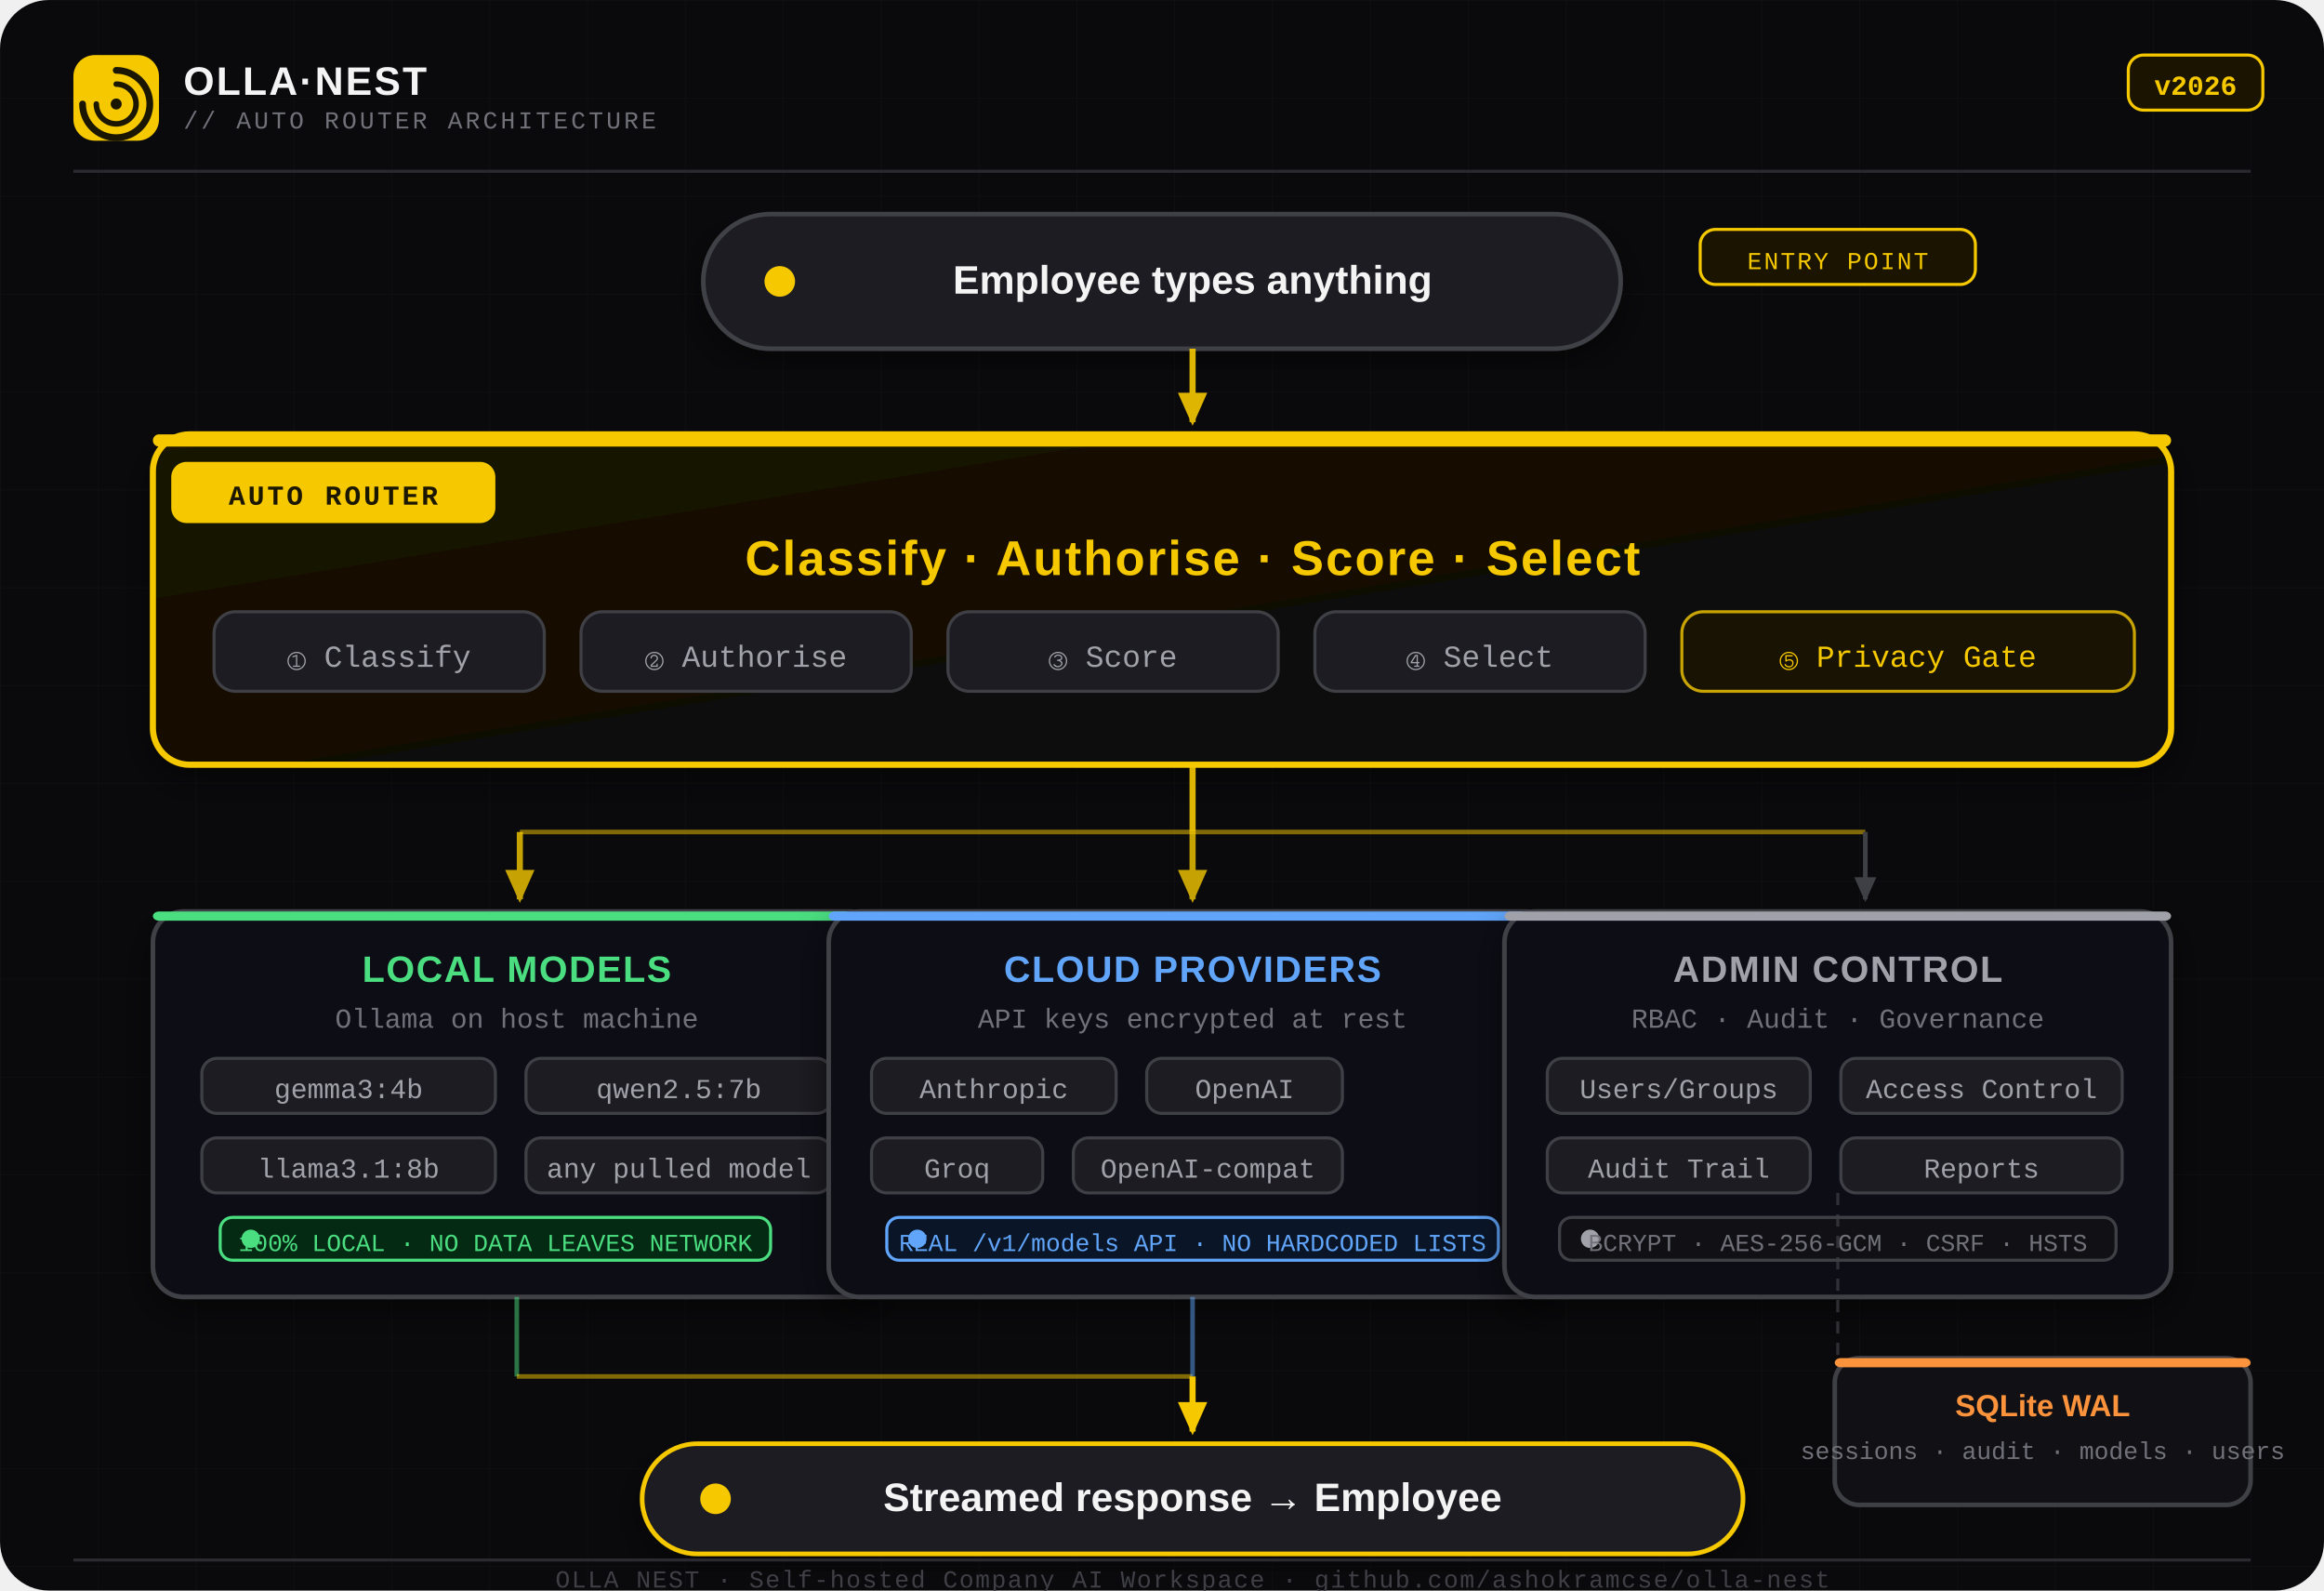
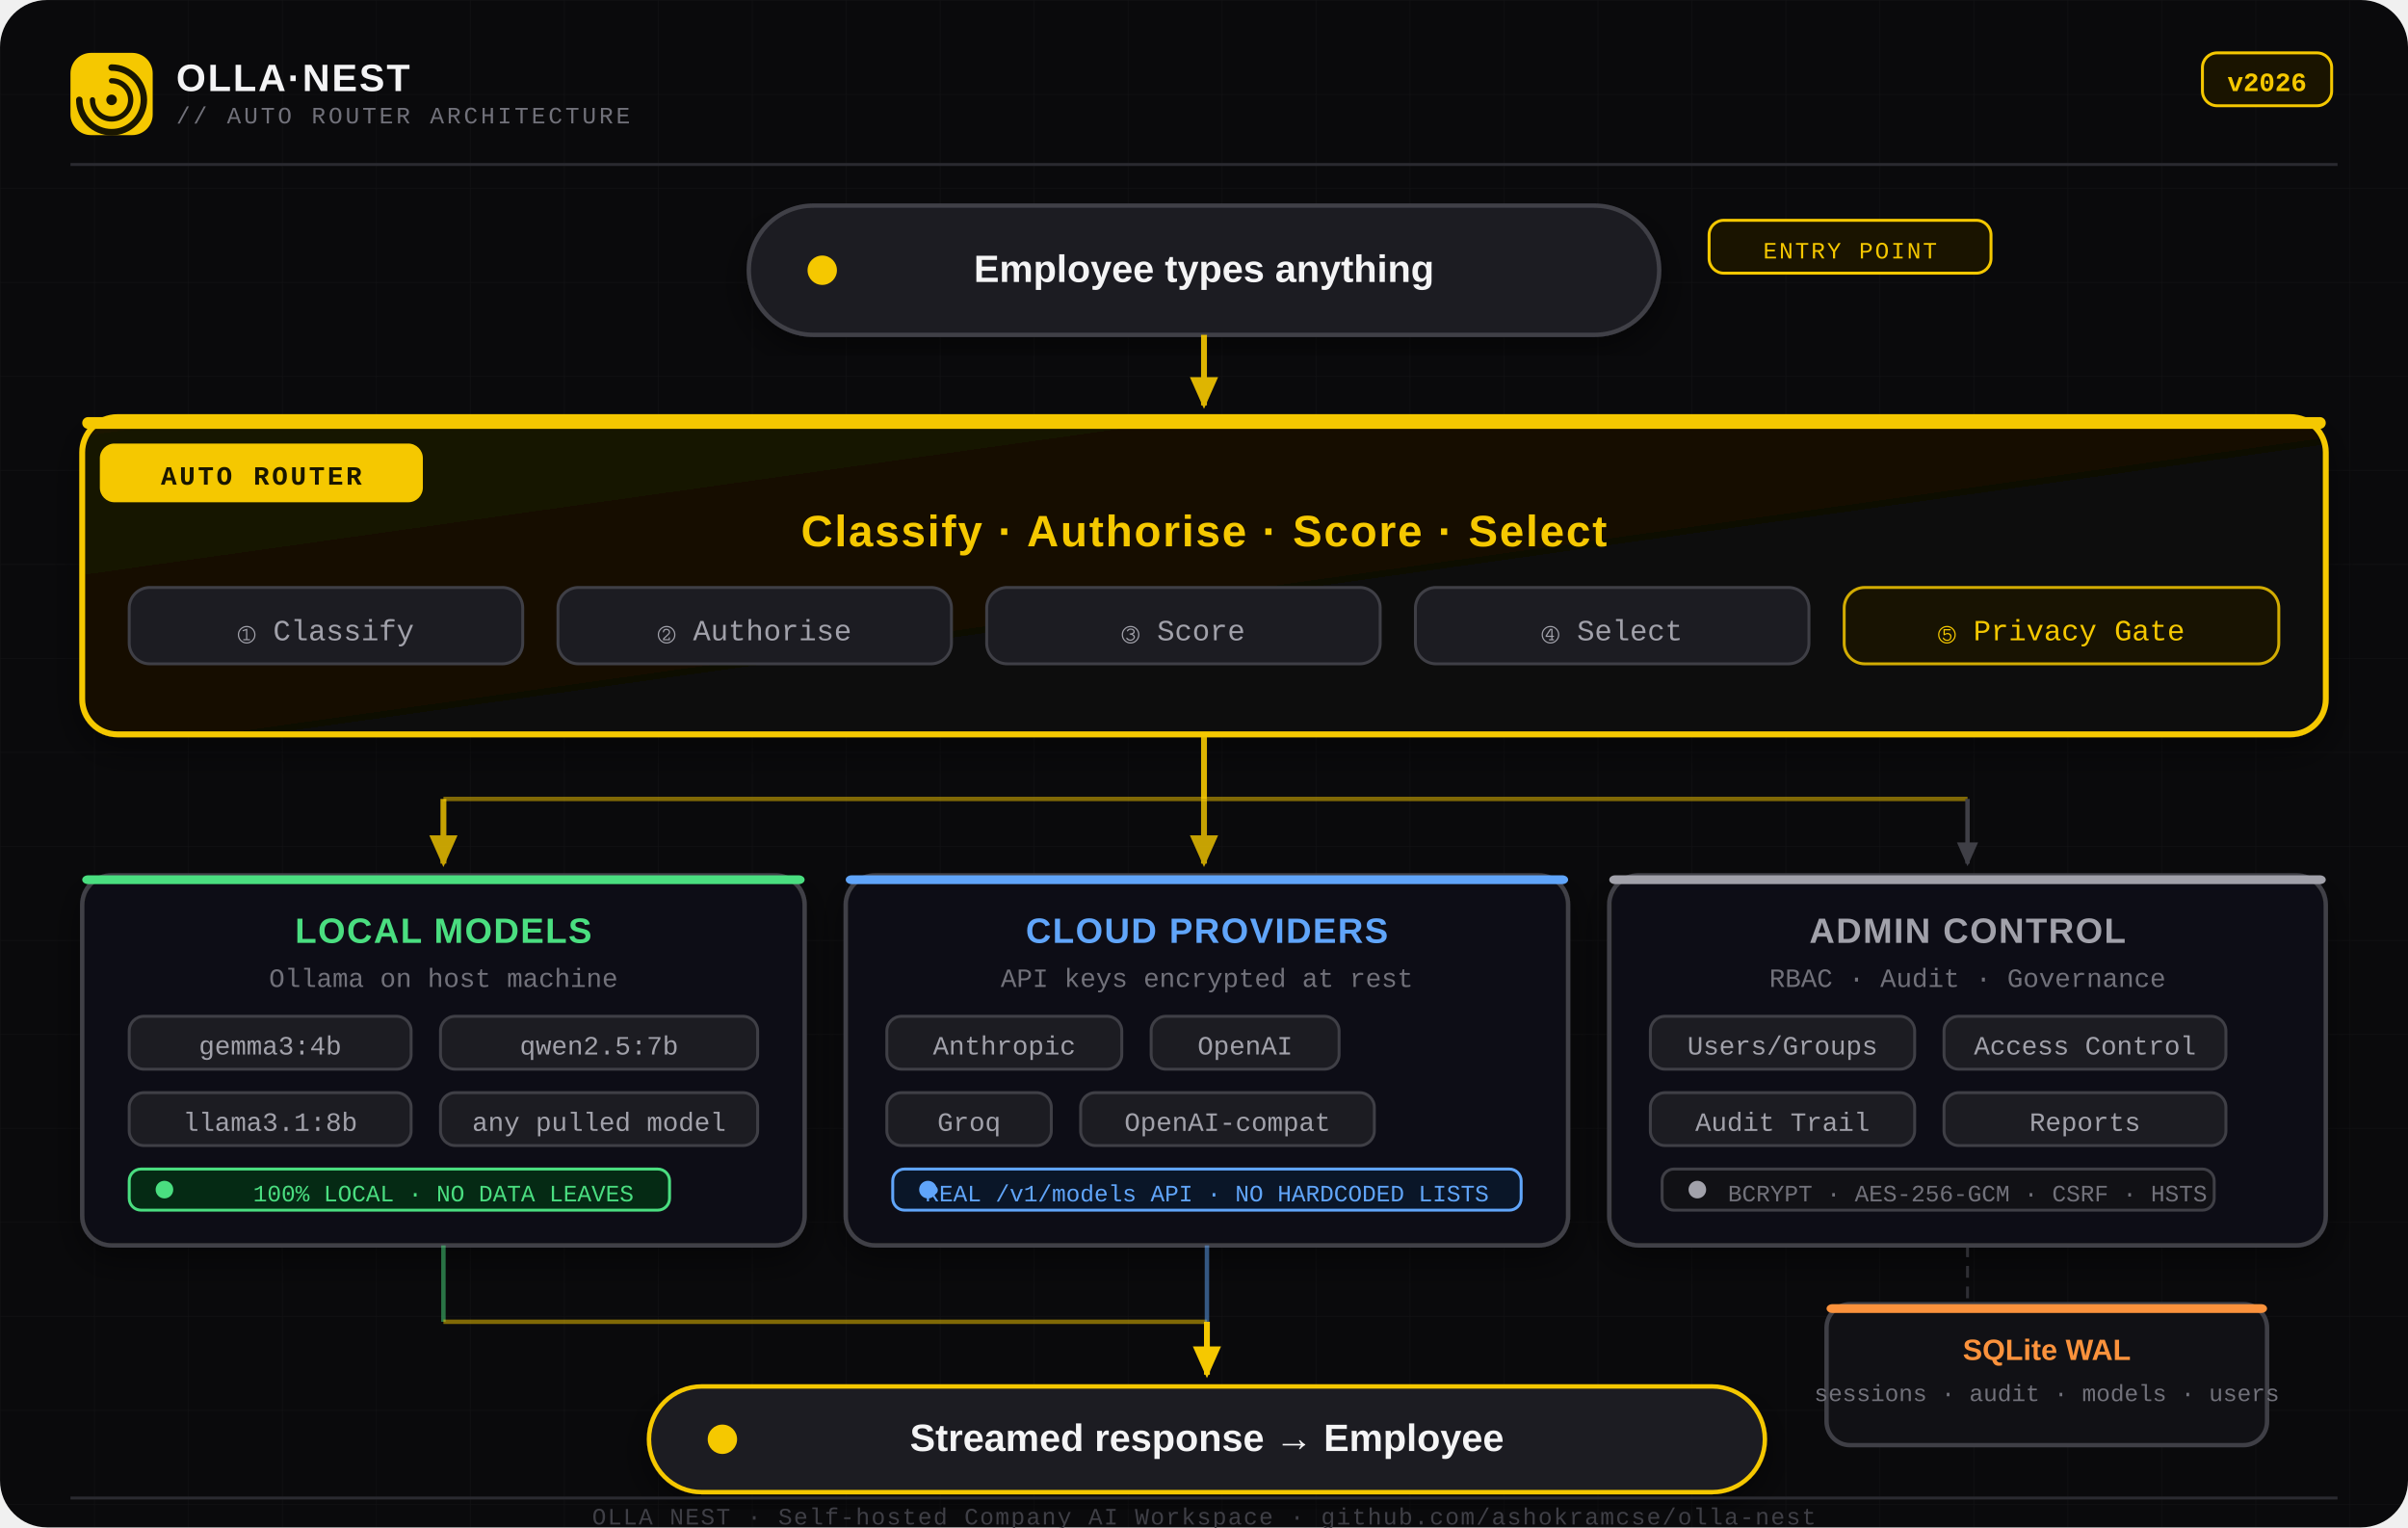
- <svg xmlns="http://www.w3.org/2000/svg" width="760" height="520" viewBox="0 0 760 520" role="img" aria-label="Olla Nest Auto Router Architecture Diagram">
+ <svg xmlns="http://www.w3.org/2000/svg" width="820" height="520" viewBox="0 0 820 520" role="img" aria-label="Olla Nest Auto Router Architecture Diagram">
  <defs>
    <marker id="ah" viewBox="0 0 10 10" refX="8" refY="5" markerWidth="6" markerHeight="6" orient="auto">
      <path d="M 0 1 L 9 5 L 0 9 Z" fill="#F5C800" />
    </marker>
    <marker id="ah-muted" viewBox="0 0 10 10" refX="8" refY="5" markerWidth="6" markerHeight="6" orient="auto">
      <path d="M 0 1 L 9 5 L 0 9 Z" fill="#3f3f46" />
    </marker>
    <filter id="shadow" x="-4%" y="-4%" width="110%" height="120%">
      <feDropShadow dx="0" dy="4" stdDeviation="6" flood-color="#000" flood-opacity="0.5" />
    </filter>
    <linearGradient id="router-grad" x1="0%" y1="0%" x2="100%" y2="100%">
      <stop offset="0%" style="stop-color:#1a1400;stop-opacity:1" />
      <stop offset="100%" style="stop-color:#0a0a0c;stop-opacity:1" />
    </linearGradient>
    <pattern id="grid" width="32" height="32" patternUnits="userSpaceOnUse">
      <path d="M 32 0 L 0 0 0 32" fill="none" stroke="#ffffff" stroke-width="0.3" opacity="0.04" />
    </pattern>
  </defs>
-   <rect width="760" height="520" rx="16" fill="#0a0a0c" />
-   <rect width="760" height="520" rx="16" fill="url(#grid)" />
+   <rect width="820" height="520" rx="16" fill="#0a0a0c" />
+   <rect width="820" height="520" rx="16" fill="url(#grid)" />
  <rect x="24" y="18" width="28" height="28" rx="7" fill="#F5C800" />
  <path d="M38 23 A11 11 0 1 1 27 34" stroke="#1a1600" stroke-width="2.2" stroke-linecap="round" fill="none" />
  <path d="M38 27.5 A6.5 6.5 0 1 1 31.5 34" stroke="#1a1600" stroke-width="1.8" stroke-linecap="round" fill="none" />
  <circle cx="38" cy="34" r="1.8" fill="#1a1600" />
  <text x="60" y="31" font-family="'Arial Black','Helvetica Neue',Arial,sans-serif" font-size="13" font-weight="900" fill="#f4f4f5" letter-spacing="0.05em">OLLA·NEST</text>
  <text x="60" y="42" font-family="'Courier New',Courier,monospace" font-size="8" fill="#71717a" letter-spacing="0.12em">// AUTO ROUTER ARCHITECTURE</text>
-   <rect x="696" y="18" width="44" height="18" rx="5" fill="#1a1400" stroke="#F5C800" stroke-width="1" />
-   <text x="718" y="31" text-anchor="middle" font-family="'Courier New',Courier,monospace" font-size="9" font-weight="700" fill="#F5C800">v2026</text>
-   <line x1="24" y1="56" x2="736" y2="56" stroke="#2a2a30" stroke-width="1" />
-   <rect x="230" y="70" width="300" height="44" rx="22" fill="#1c1c22" stroke="#3f3f46" stroke-width="1.5" filter="url(#shadow)" />
-   <circle cx="255" cy="92" r="5" fill="#F5C800" />
-   <text x="390" y="96" text-anchor="middle" font-family="'Arial','Helvetica Neue',Arial,sans-serif" font-size="13" font-weight="600" fill="#f4f4f5">Employee types anything</text>
-   <rect x="556" y="75" width="90" height="18" rx="5" fill="#1a1400" stroke="#F5C800" stroke-width="1" />
-   <text x="601" y="88" text-anchor="middle" font-family="'Courier New',Courier,monospace" font-size="8" fill="#F5C800" letter-spacing="0.08em">ENTRY POINT</text>
-   <line x1="390" y1="114" x2="390" y2="138" stroke="#F5C800" stroke-width="2" marker-end="url(#ah)" opacity="0.9" />
-   <rect x="50" y="142" width="660" height="108" rx="12" fill="url(#router-grad)" stroke="#F5C800" stroke-width="2" filter="url(#shadow)" />
-   <rect x="50" y="142" width="660" height="4" rx="2" fill="#F5C800" />
-   <rect x="56" y="151" width="106" height="20" rx="5" fill="#F5C800" />
-   <text x="109" y="165" text-anchor="middle" font-family="'Courier New',Courier,monospace" font-size="9" font-weight="700" fill="#1a1600" letter-spacing="0.1em">AUTO ROUTER</text>
-   <text x="390" y="188" text-anchor="middle" font-family="'Arial Black','Helvetica Neue',Arial,sans-serif" font-size="16" font-weight="900" fill="#F5C800" letter-spacing="0.04em">Classify  ·  Authorise  ·  Score  ·  Select</text>
-   <rect x="70" y="200" width="108" height="26" rx="7" fill="#1c1c22" stroke="#3f3f46" stroke-width="1" />
-   <text x="124" y="218" text-anchor="middle" font-family="'Courier New',Courier,monospace" font-size="10" fill="#a1a1aa">① Classify</text>
-   <rect x="190" y="200" width="108" height="26" rx="7" fill="#1c1c22" stroke="#3f3f46" stroke-width="1" />
-   <text x="244" y="218" text-anchor="middle" font-family="'Courier New',Courier,monospace" font-size="10" fill="#a1a1aa">② Authorise</text>
-   <rect x="310" y="200" width="108" height="26" rx="7" fill="#1c1c22" stroke="#3f3f46" stroke-width="1" />
-   <text x="364" y="218" text-anchor="middle" font-family="'Courier New',Courier,monospace" font-size="10" fill="#a1a1aa">③ Score</text>
-   <rect x="430" y="200" width="108" height="26" rx="7" fill="#1c1c22" stroke="#3f3f46" stroke-width="1" />
-   <text x="484" y="218" text-anchor="middle" font-family="'Courier New',Courier,monospace" font-size="10" fill="#a1a1aa">④ Select</text>
-   <rect x="550" y="200" width="148" height="26" rx="7" fill="#1a1400" stroke="#F5C800" stroke-width="1" opacity="0.8" />
-   <text x="624" y="218" text-anchor="middle" font-family="'Courier New',Courier,monospace" font-size="10" fill="#F5C800">⑤ Privacy Gate</text>
-   <line x1="390" y1="250" x2="390" y2="272" stroke="#F5C800" stroke-width="2" opacity="0.9" />
-   <line x1="170" y1="272" x2="610" y2="272" stroke="#F5C800" stroke-width="1.5" opacity="0.5" />
-   <line x1="170" y1="272" x2="170" y2="294" stroke="#F5C800" stroke-width="2" marker-end="url(#ah)" opacity="0.8" />
-   <line x1="390" y1="272" x2="390" y2="294" stroke="#F5C800" stroke-width="2" marker-end="url(#ah)" opacity="0.8" />
-   <line x1="610" y1="272" x2="610" y2="294" stroke="#3f3f46" stroke-width="1.5" marker-end="url(#ah-muted)" />
-   <rect x="50" y="298" width="238" height="126" rx="10" fill="#111115" stroke="#3f3f46" stroke-width="1.5" filter="url(#shadow)" />
-   <rect x="50" y="298" width="238" height="3" rx="2" fill="#4ade80" />
-   <text x="169" y="321" text-anchor="middle" font-family="'Arial Black','Helvetica Neue',Arial,sans-serif" font-size="12" font-weight="900" fill="#4ade80" letter-spacing="0.04em">LOCAL MODELS</text>
-   <text x="169" y="336" text-anchor="middle" font-family="'Courier New',Courier,monospace" font-size="9" fill="#71717a">Ollama on host machine</text>
-   <rect x="66" y="346" width="96" height="18" rx="5" fill="#1c1c22" stroke="#3f3f46" stroke-width="1" />
-   <text x="114" y="359" text-anchor="middle" font-family="'Courier New',Courier,monospace" font-size="9" fill="#a1a1aa">gemma3:4b</text>
-   <rect x="172" y="346" width="100" height="18" rx="5" fill="#1c1c22" stroke="#3f3f46" stroke-width="1" />
-   <text x="222" y="359" text-anchor="middle" font-family="'Courier New',Courier,monospace" font-size="9" fill="#a1a1aa">qwen2.5:7b</text>
-   <rect x="66" y="372" width="96" height="18" rx="5" fill="#1c1c22" stroke="#3f3f46" stroke-width="1" />
-   <text x="114" y="385" text-anchor="middle" font-family="'Courier New',Courier,monospace" font-size="9" fill="#a1a1aa">llama3.1:8b</text>
-   <rect x="172" y="372" width="100" height="18" rx="5" fill="#1c1c22" stroke="#3f3f46" stroke-width="1" />
-   <text x="222" y="385" text-anchor="middle" font-family="'Courier New',Courier,monospace" font-size="9" fill="#a1a1aa">any pulled model</text>
-   <rect x="72" y="398" width="180" height="14" rx="4" fill="#052a14" stroke="#4ade80" stroke-width="1" />
-   <circle cx="82" cy="405" r="3" fill="#4ade80" />
-   <text x="162" y="409" text-anchor="middle" font-family="'Courier New',Courier,monospace" font-size="8" fill="#4ade80">100% LOCAL · NO DATA LEAVES NETWORK</text>
-   <rect x="271" y="298" width="238" height="126" rx="10" fill="#111115" stroke="#3f3f46" stroke-width="1.5" filter="url(#shadow)" />
-   <rect x="271" y="298" width="238" height="3" rx="2" fill="#60a5fa" />
-   <text x="390" y="321" text-anchor="middle" font-family="'Arial Black','Helvetica Neue',Arial,sans-serif" font-size="12" font-weight="900" fill="#60a5fa" letter-spacing="0.04em">CLOUD PROVIDERS</text>
-   <text x="390" y="336" text-anchor="middle" font-family="'Courier New',Courier,monospace" font-size="9" fill="#71717a">API keys encrypted at rest</text>
-   <rect x="285" y="346" width="80" height="18" rx="5" fill="#1c1c22" stroke="#3f3f46" stroke-width="1" />
-   <text x="325" y="359" text-anchor="middle" font-family="'Courier New',Courier,monospace" font-size="9" fill="#a1a1aa">Anthropic</text>
-   <rect x="375" y="346" width="64" height="18" rx="5" fill="#1c1c22" stroke="#3f3f46" stroke-width="1" />
-   <text x="407" y="359" text-anchor="middle" font-family="'Courier New',Courier,monospace" font-size="9" fill="#a1a1aa">OpenAI</text>
-   <rect x="285" y="372" width="56" height="18" rx="5" fill="#1c1c22" stroke="#3f3f46" stroke-width="1" />
-   <text x="313" y="385" text-anchor="middle" font-family="'Courier New',Courier,monospace" font-size="9" fill="#a1a1aa">Groq</text>
-   <rect x="351" y="372" width="88" height="18" rx="5" fill="#1c1c22" stroke="#3f3f46" stroke-width="1" />
-   <text x="395" y="385" text-anchor="middle" font-family="'Courier New',Courier,monospace" font-size="9" fill="#a1a1aa">OpenAI-compat</text>
-   <rect x="290" y="398" width="200" height="14" rx="4" fill="#0a1628" stroke="#60a5fa" stroke-width="1" />
-   <circle cx="300" cy="405" r="3" fill="#60a5fa" />
-   <text x="390" y="409" text-anchor="middle" font-family="'Courier New',Courier,monospace" font-size="8" fill="#60a5fa">REAL /v1/models API · NO HARDCODED LISTS</text>
-   <rect x="492" y="298" width="218" height="126" rx="10" fill="#111115" stroke="#3f3f46" stroke-width="1.5" filter="url(#shadow)" />
-   <rect x="492" y="298" width="218" height="3" rx="2" fill="#a1a1aa" />
-   <text x="601" y="321" text-anchor="middle" font-family="'Arial Black','Helvetica Neue',Arial,sans-serif" font-size="12" font-weight="900" fill="#a1a1aa" letter-spacing="0.04em">ADMIN CONTROL</text>
-   <text x="601" y="336" text-anchor="middle" font-family="'Courier New',Courier,monospace" font-size="9" fill="#71717a">RBAC · Audit · Governance</text>
-   <rect x="506" y="346" width="86" height="18" rx="5" fill="#1c1c22" stroke="#3f3f46" stroke-width="1" />
-   <text x="549" y="359" text-anchor="middle" font-family="'Courier New',Courier,monospace" font-size="9" fill="#a1a1aa">Users/Groups</text>
-   <rect x="602" y="346" width="92" height="18" rx="5" fill="#1c1c22" stroke="#3f3f46" stroke-width="1" />
-   <text x="648" y="359" text-anchor="middle" font-family="'Courier New',Courier,monospace" font-size="9" fill="#a1a1aa">Access Control</text>
-   <rect x="506" y="372" width="86" height="18" rx="5" fill="#1c1c22" stroke="#3f3f46" stroke-width="1" />
-   <text x="549" y="385" text-anchor="middle" font-family="'Courier New',Courier,monospace" font-size="9" fill="#a1a1aa">Audit Trail</text>
-   <rect x="602" y="372" width="92" height="18" rx="5" fill="#1c1c22" stroke="#3f3f46" stroke-width="1" />
-   <text x="648" y="385" text-anchor="middle" font-family="'Courier New',Courier,monospace" font-size="9" fill="#a1a1aa">Reports</text>
-   <rect x="510" y="398" width="182" height="14" rx="4" fill="#111115" stroke="#3f3f46" stroke-width="1" />
-   <circle cx="520" cy="405" r="3" fill="#a1a1aa" />
-   <text x="601" y="409" text-anchor="middle" font-family="'Courier New',Courier,monospace" font-size="8" fill="#71717a">BCRYPT · AES-256-GCM · CSRF · HSTS</text>
-   <line x1="169" y1="424" x2="169" y2="450" stroke="#4ade80" stroke-width="1.5" opacity="0.5" />
-   <line x1="169" y1="450" x2="390" y2="450" stroke="#F5C800" stroke-width="1.5" opacity="0.5" />
-   <line x1="390" y1="424" x2="390" y2="450" stroke="#60a5fa" stroke-width="1.5" opacity="0.5" />
-   <line x1="390" y1="450" x2="390" y2="468" stroke="#F5C800" stroke-width="2" marker-end="url(#ah)" />
-   <rect x="210" y="472" width="360" height="36" rx="18" fill="#1c1c22" stroke="#F5C800" stroke-width="1.5" filter="url(#shadow)" />
-   <circle cx="234" cy="490" r="5" fill="#F5C800" />
-   <text x="390" y="494" text-anchor="middle" font-family="'Arial','Helvetica Neue',Arial,sans-serif" font-size="13" font-weight="600" fill="#f4f4f5">Streamed response → Employee</text>
-   <rect x="600" y="444" width="136" height="48" rx="8" fill="#111115" stroke="#3f3f46" stroke-width="1.5" />
-   <rect x="600" y="444" width="136" height="3" rx="2" fill="#fb923c" />
-   <text x="668" y="463" text-anchor="middle" font-family="'Arial Black','Helvetica Neue',Arial,sans-serif" font-size="10" font-weight="900" fill="#fb923c">SQLite WAL</text>
-   <text x="668" y="477" text-anchor="middle" font-family="'Courier New',Courier,monospace" font-size="8" fill="#71717a">sessions · audit · models · users</text>
-   <line x1="601" y1="390" x2="601" y2="444" stroke="#3f3f46" stroke-width="1" stroke-dasharray="4,3" opacity="0.7" />
-   <line x1="24" y1="510" x2="736" y2="510" stroke="#2a2a30" stroke-width="1" />
-   <text x="390" y="519" text-anchor="middle" font-family="'Courier New',Courier,monospace" font-size="8" fill="#3f3f46" letter-spacing="0.06em">OLLA NEST · Self-hosted Company AI Workspace · github.com/ashokramcse/olla-nest</text>
+   <rect x="750" y="18" width="44" height="18" rx="5" fill="#1a1400" stroke="#F5C800" stroke-width="1" />
+   <text x="772" y="31" text-anchor="middle" font-family="'Courier New',Courier,monospace" font-size="9" font-weight="700" fill="#F5C800">v2026</text>
+   <line x1="24" y1="56" x2="796" y2="56" stroke="#2a2a30" stroke-width="1" />
+   <rect x="255" y="70" width="310" height="44" rx="22" fill="#1c1c22" stroke="#3f3f46" stroke-width="1.5" filter="url(#shadow)" />
+   <circle cx="280" cy="92" r="5" fill="#F5C800" />
+   <text x="410" y="96" text-anchor="middle" font-family="'Arial','Helvetica Neue',Arial,sans-serif" font-size="13" font-weight="600" fill="#f4f4f5">Employee types anything</text>
+   <rect x="582" y="75" width="96" height="18" rx="5" fill="#1a1400" stroke="#F5C800" stroke-width="1" />
+   <text x="630" y="88" text-anchor="middle" font-family="'Courier New',Courier,monospace" font-size="8" fill="#F5C800" letter-spacing="0.08em">ENTRY POINT</text>
+   <line x1="410" y1="114" x2="410" y2="138" stroke="#F5C800" stroke-width="2" marker-end="url(#ah)" opacity="0.9" />
+   <rect x="28" y="142" width="764" height="108" rx="12" fill="url(#router-grad)" stroke="#F5C800" stroke-width="2" filter="url(#shadow)" />
+   <rect x="28" y="142" width="764" height="4" rx="2" fill="#F5C800" />
+   <rect x="34" y="151" width="110" height="20" rx="5" fill="#F5C800" />
+   <text x="89" y="165" text-anchor="middle" font-family="'Courier New',Courier,monospace" font-size="9" font-weight="700" fill="#1a1600" letter-spacing="0.1em">AUTO ROUTER</text>
+   <text x="410" y="186" text-anchor="middle" font-family="'Arial Black','Helvetica Neue',Arial,sans-serif" font-size="15" font-weight="900" fill="#F5C800" letter-spacing="0.04em">Classify  ·  Authorise  ·  Score  ·  Select</text>
+   <rect x="44" y="200" width="134" height="26" rx="7" fill="#1c1c22" stroke="#3f3f46" stroke-width="1" />
+   <text x="111" y="218" text-anchor="middle" font-family="'Courier New',Courier,monospace" font-size="10" fill="#a1a1aa">① Classify</text>
+   <rect x="190" y="200" width="134" height="26" rx="7" fill="#1c1c22" stroke="#3f3f46" stroke-width="1" />
+   <text x="257" y="218" text-anchor="middle" font-family="'Courier New',Courier,monospace" font-size="10" fill="#a1a1aa">② Authorise</text>
+   <rect x="336" y="200" width="134" height="26" rx="7" fill="#1c1c22" stroke="#3f3f46" stroke-width="1" />
+   <text x="403" y="218" text-anchor="middle" font-family="'Courier New',Courier,monospace" font-size="10" fill="#a1a1aa">③ Score</text>
+   <rect x="482" y="200" width="134" height="26" rx="7" fill="#1c1c22" stroke="#3f3f46" stroke-width="1" />
+   <text x="549" y="218" text-anchor="middle" font-family="'Courier New',Courier,monospace" font-size="10" fill="#a1a1aa">④ Select</text>
+   <rect x="628" y="200" width="148" height="26" rx="7" fill="#1a1400" stroke="#F5C800" stroke-width="1" opacity="0.85" />
+   <text x="702" y="218" text-anchor="middle" font-family="'Courier New',Courier,monospace" font-size="10" fill="#F5C800">⑤ Privacy Gate</text>
+   <line x1="410" y1="250" x2="410" y2="272" stroke="#F5C800" stroke-width="2" opacity="0.9" />
+   <line x1="151" y1="272" x2="670" y2="272" stroke="#F5C800" stroke-width="1.5" opacity="0.5" />
+   <line x1="151" y1="272" x2="151" y2="294" stroke="#F5C800" stroke-width="2" marker-end="url(#ah)" opacity="0.8" />
+   <line x1="410" y1="272" x2="410" y2="294" stroke="#F5C800" stroke-width="2" marker-end="url(#ah)" opacity="0.8" />
+   <line x1="670" y1="272" x2="670" y2="294" stroke="#3f3f46" stroke-width="1.5" marker-end="url(#ah-muted)" />
+   <rect x="28" y="298" width="246" height="126" rx="10" fill="#111115" stroke="#3f3f46" stroke-width="1.5" filter="url(#shadow)" />
+   <rect x="28" y="298" width="246" height="3" rx="2" fill="#4ade80" />
+   <text x="151" y="321" text-anchor="middle" font-family="'Arial Black','Helvetica Neue',Arial,sans-serif" font-size="12" font-weight="900" fill="#4ade80" letter-spacing="0.04em">LOCAL MODELS</text>
+   <text x="151" y="336" text-anchor="middle" font-family="'Courier New',Courier,monospace" font-size="9" fill="#71717a">Ollama on host machine</text>
+   <rect x="44" y="346" width="96" height="18" rx="5" fill="#1c1c22" stroke="#3f3f46" stroke-width="1" />
+   <text x="92" y="359" text-anchor="middle" font-family="'Courier New',Courier,monospace" font-size="9" fill="#a1a1aa">gemma3:4b</text>
+   <rect x="150" y="346" width="108" height="18" rx="5" fill="#1c1c22" stroke="#3f3f46" stroke-width="1" />
+   <text x="204" y="359" text-anchor="middle" font-family="'Courier New',Courier,monospace" font-size="9" fill="#a1a1aa">qwen2.5:7b</text>
+   <rect x="44" y="372" width="96" height="18" rx="5" fill="#1c1c22" stroke="#3f3f46" stroke-width="1" />
+   <text x="92" y="385" text-anchor="middle" font-family="'Courier New',Courier,monospace" font-size="9" fill="#a1a1aa">llama3.1:8b</text>
+   <rect x="150" y="372" width="108" height="18" rx="5" fill="#1c1c22" stroke="#3f3f46" stroke-width="1" />
+   <text x="204" y="385" text-anchor="middle" font-family="'Courier New',Courier,monospace" font-size="9" fill="#a1a1aa">any pulled model</text>
+   <rect x="44" y="398" width="184" height="14" rx="4" fill="#052a14" stroke="#4ade80" stroke-width="1" />
+   <circle cx="56" cy="405" r="3" fill="#4ade80" />
+   <text x="151" y="409" text-anchor="middle" font-family="'Courier New',Courier,monospace" font-size="8" fill="#4ade80">100% LOCAL · NO DATA LEAVES</text>
+   <rect x="288" y="298" width="246" height="126" rx="10" fill="#111115" stroke="#3f3f46" stroke-width="1.5" filter="url(#shadow)" />
+   <rect x="288" y="298" width="246" height="3" rx="2" fill="#60a5fa" />
+   <text x="411" y="321" text-anchor="middle" font-family="'Arial Black','Helvetica Neue',Arial,sans-serif" font-size="12" font-weight="900" fill="#60a5fa" letter-spacing="0.04em">CLOUD PROVIDERS</text>
+   <text x="411" y="336" text-anchor="middle" font-family="'Courier New',Courier,monospace" font-size="9" fill="#71717a">API keys encrypted at rest</text>
+   <rect x="302" y="346" width="80" height="18" rx="5" fill="#1c1c22" stroke="#3f3f46" stroke-width="1" />
+   <text x="342" y="359" text-anchor="middle" font-family="'Courier New',Courier,monospace" font-size="9" fill="#a1a1aa">Anthropic</text>
+   <rect x="392" y="346" width="64" height="18" rx="5" fill="#1c1c22" stroke="#3f3f46" stroke-width="1" />
+   <text x="424" y="359" text-anchor="middle" font-family="'Courier New',Courier,monospace" font-size="9" fill="#a1a1aa">OpenAI</text>
+   <rect x="302" y="372" width="56" height="18" rx="5" fill="#1c1c22" stroke="#3f3f46" stroke-width="1" />
+   <text x="330" y="385" text-anchor="middle" font-family="'Courier New',Courier,monospace" font-size="9" fill="#a1a1aa">Groq</text>
+   <rect x="368" y="372" width="100" height="18" rx="5" fill="#1c1c22" stroke="#3f3f46" stroke-width="1" />
+   <text x="418" y="385" text-anchor="middle" font-family="'Courier New',Courier,monospace" font-size="9" fill="#a1a1aa">OpenAI-compat</text>
+   <rect x="304" y="398" width="214" height="14" rx="4" fill="#0a1628" stroke="#60a5fa" stroke-width="1" />
+   <circle cx="316" cy="405" r="3" fill="#60a5fa" />
+   <text x="411" y="409" text-anchor="middle" font-family="'Courier New',Courier,monospace" font-size="8" fill="#60a5fa">REAL /v1/models API · NO HARDCODED LISTS</text>
+   <rect x="548" y="298" width="244" height="126" rx="10" fill="#111115" stroke="#3f3f46" stroke-width="1.5" filter="url(#shadow)" />
+   <rect x="548" y="298" width="244" height="3" rx="2" fill="#a1a1aa" />
+   <text x="670" y="321" text-anchor="middle" font-family="'Arial Black','Helvetica Neue',Arial,sans-serif" font-size="12" font-weight="900" fill="#a1a1aa" letter-spacing="0.04em">ADMIN CONTROL</text>
+   <text x="670" y="336" text-anchor="middle" font-family="'Courier New',Courier,monospace" font-size="9" fill="#71717a">RBAC · Audit · Governance</text>
+   <rect x="562" y="346" width="90" height="18" rx="5" fill="#1c1c22" stroke="#3f3f46" stroke-width="1" />
+   <text x="607" y="359" text-anchor="middle" font-family="'Courier New',Courier,monospace" font-size="9" fill="#a1a1aa">Users/Groups</text>
+   <rect x="662" y="346" width="96" height="18" rx="5" fill="#1c1c22" stroke="#3f3f46" stroke-width="1" />
+   <text x="710" y="359" text-anchor="middle" font-family="'Courier New',Courier,monospace" font-size="9" fill="#a1a1aa">Access Control</text>
+   <rect x="562" y="372" width="90" height="18" rx="5" fill="#1c1c22" stroke="#3f3f46" stroke-width="1" />
+   <text x="607" y="385" text-anchor="middle" font-family="'Courier New',Courier,monospace" font-size="9" fill="#a1a1aa">Audit Trail</text>
+   <rect x="662" y="372" width="96" height="18" rx="5" fill="#1c1c22" stroke="#3f3f46" stroke-width="1" />
+   <text x="710" y="385" text-anchor="middle" font-family="'Courier New',Courier,monospace" font-size="9" fill="#a1a1aa">Reports</text>
+   <rect x="566" y="398" width="188" height="14" rx="4" fill="#111115" stroke="#3f3f46" stroke-width="1" />
+   <circle cx="578" cy="405" r="3" fill="#a1a1aa" />
+   <text x="670" y="409" text-anchor="middle" font-family="'Courier New',Courier,monospace" font-size="8" fill="#71717a">BCRYPT · AES-256-GCM · CSRF · HSTS</text>
+   <line x1="151" y1="424" x2="151" y2="450" stroke="#4ade80" stroke-width="1.5" opacity="0.5" />
+   <line x1="151" y1="450" x2="411" y2="450" stroke="#F5C800" stroke-width="1.5" opacity="0.5" />
+   <line x1="411" y1="424" x2="411" y2="450" stroke="#60a5fa" stroke-width="1.5" opacity="0.5" />
+   <line x1="411" y1="450" x2="411" y2="468" stroke="#F5C800" stroke-width="2" marker-end="url(#ah)" />
+   <rect x="221" y="472" width="380" height="36" rx="18" fill="#1c1c22" stroke="#F5C800" stroke-width="1.5" filter="url(#shadow)" />
+   <circle cx="246" cy="490" r="5" fill="#F5C800" />
+   <text x="411" y="494" text-anchor="middle" font-family="'Arial','Helvetica Neue',Arial,sans-serif" font-size="13" font-weight="600" fill="#f4f4f5">Streamed response → Employee</text>
+   <rect x="622" y="444" width="150" height="48" rx="8" fill="#111115" stroke="#3f3f46" stroke-width="1.5" />
+   <rect x="622" y="444" width="150" height="3" rx="2" fill="#fb923c" />
+   <text x="697" y="463" text-anchor="middle" font-family="'Arial Black','Helvetica Neue',Arial,sans-serif" font-size="10" font-weight="900" fill="#fb923c">SQLite WAL</text>
+   <text x="697" y="477" text-anchor="middle" font-family="'Courier New',Courier,monospace" font-size="8" fill="#71717a">sessions · audit · models · users</text>
+   <line x1="670" y1="424" x2="670" y2="444" stroke="#3f3f46" stroke-width="1" stroke-dasharray="4,3" opacity="0.7" />
+   <line x1="24" y1="510" x2="796" y2="510" stroke="#2a2a30" stroke-width="1" />
+   <text x="410" y="519" text-anchor="middle" font-family="'Courier New',Courier,monospace" font-size="8" fill="#3f3f46" letter-spacing="0.06em">OLLA NEST · Self-hosted Company AI Workspace · github.com/ashokramcse/olla-nest</text>
</svg>
